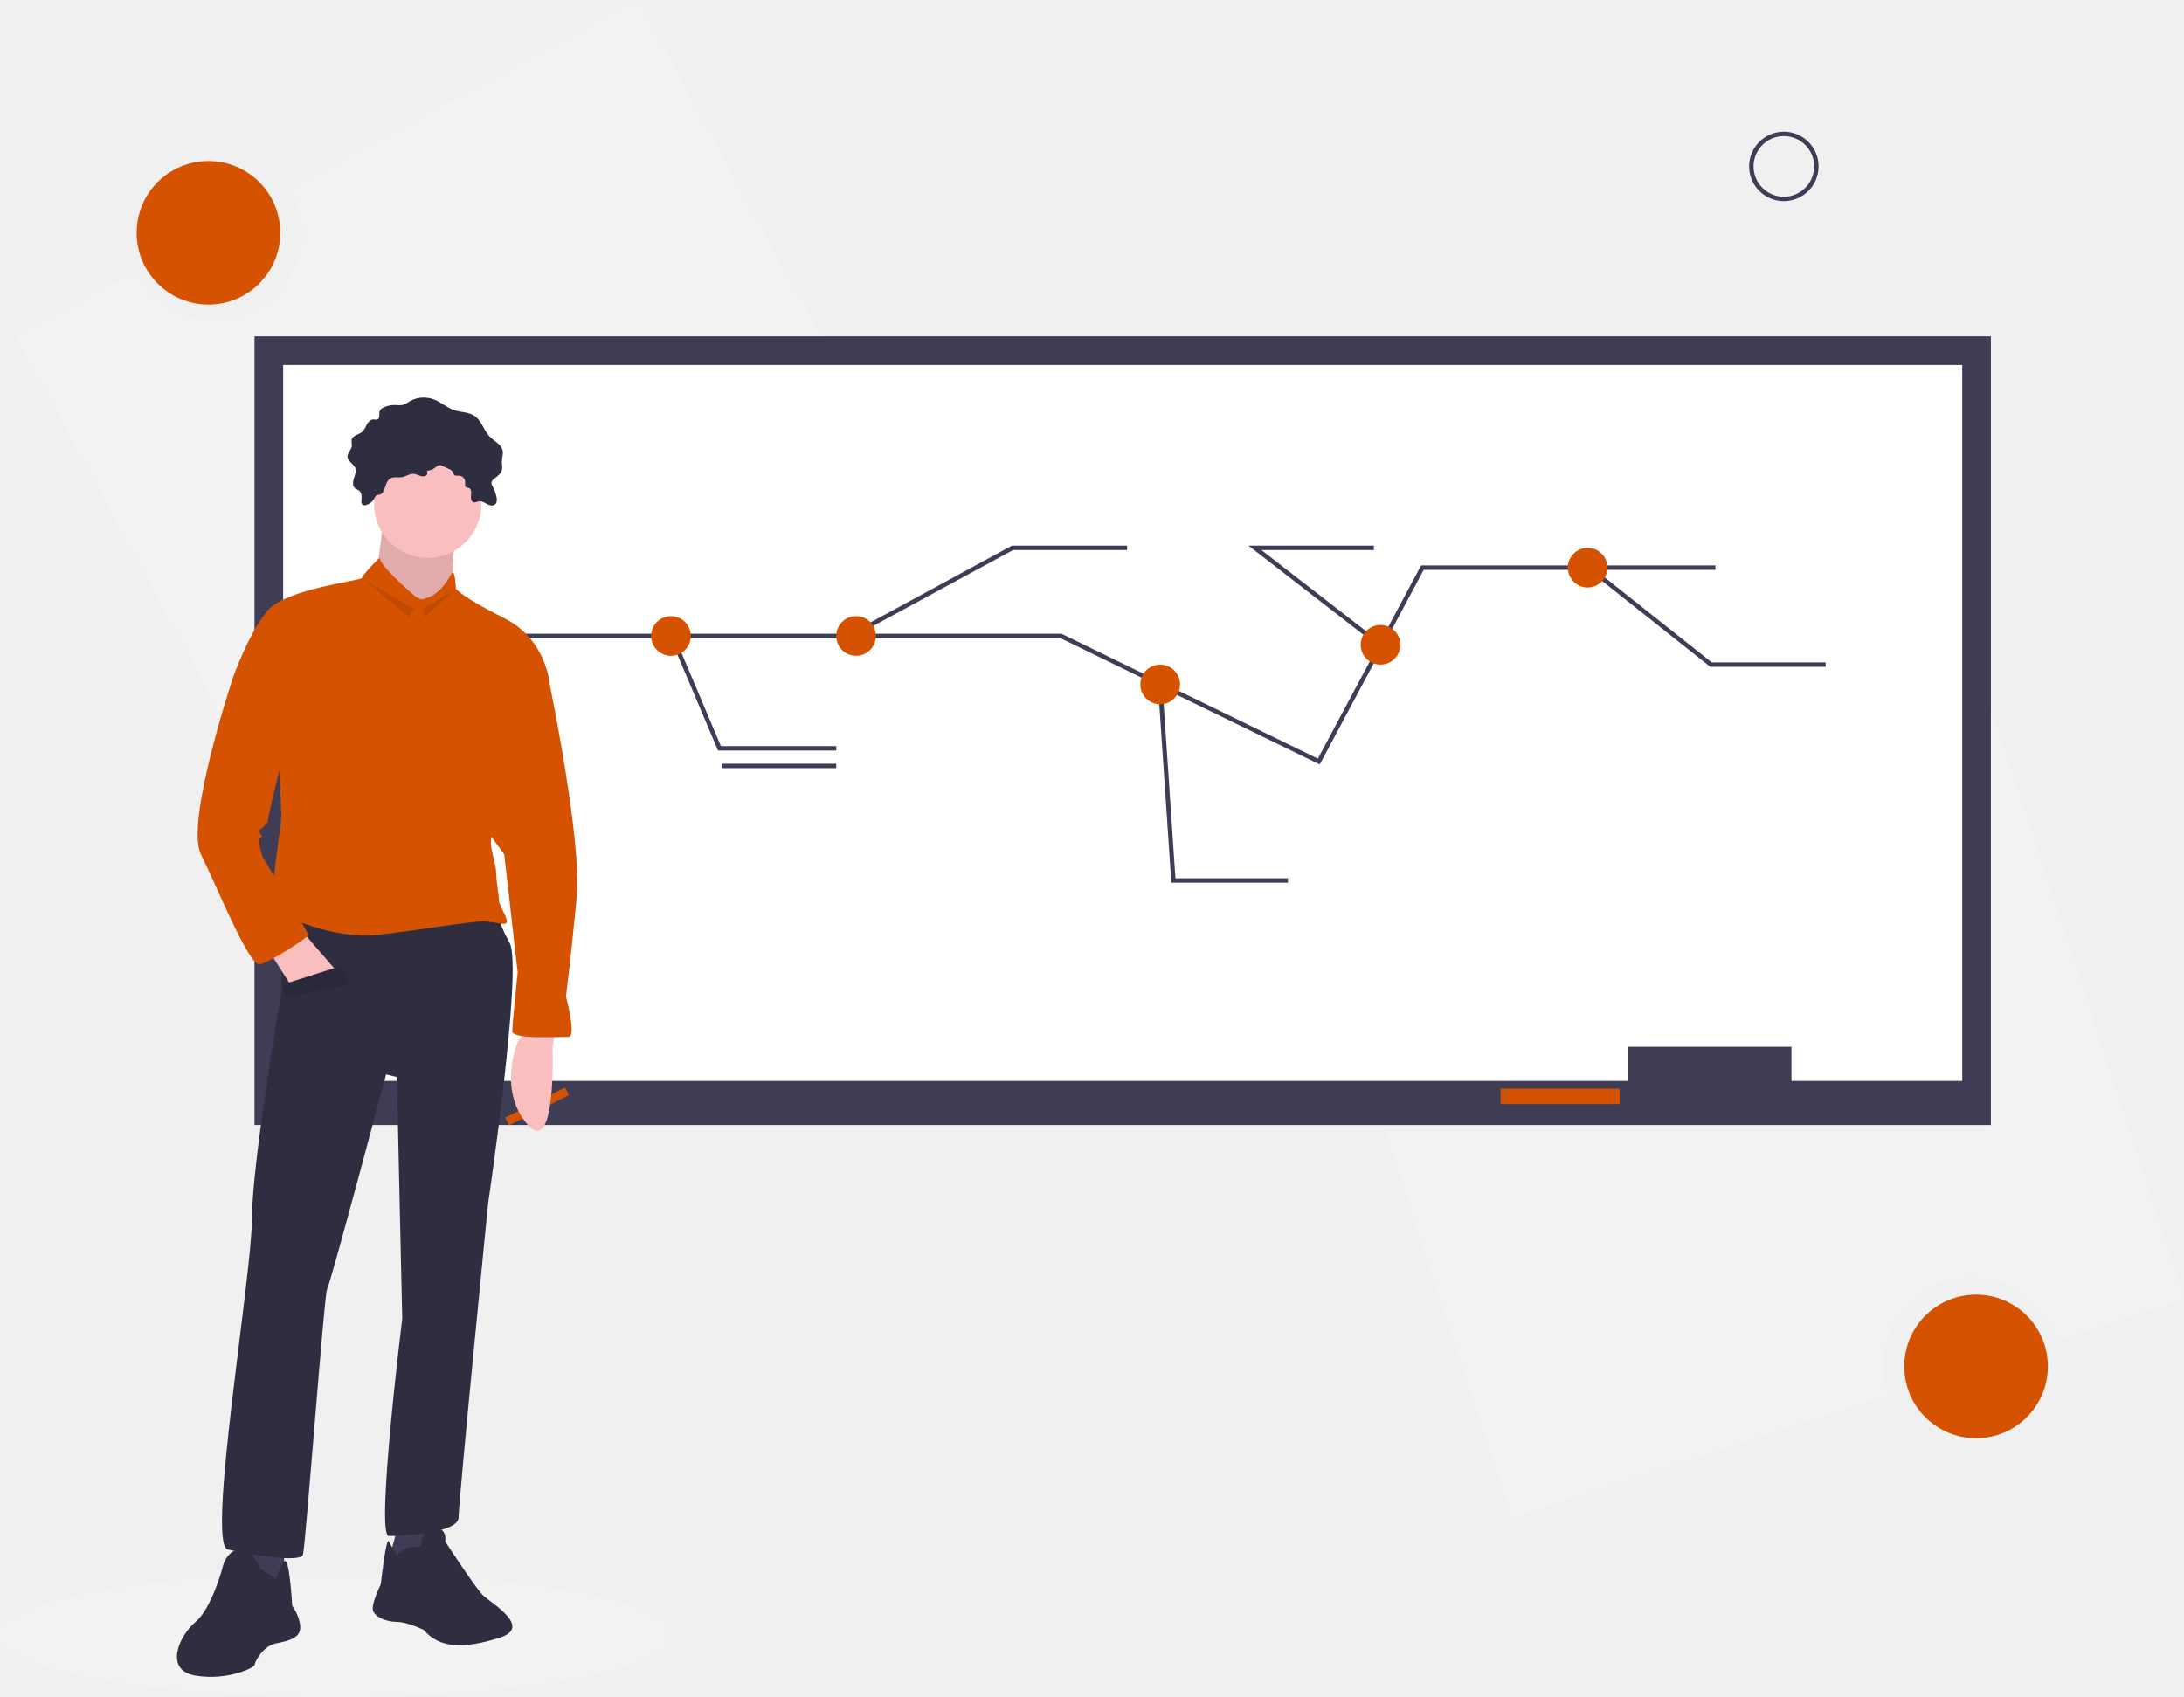
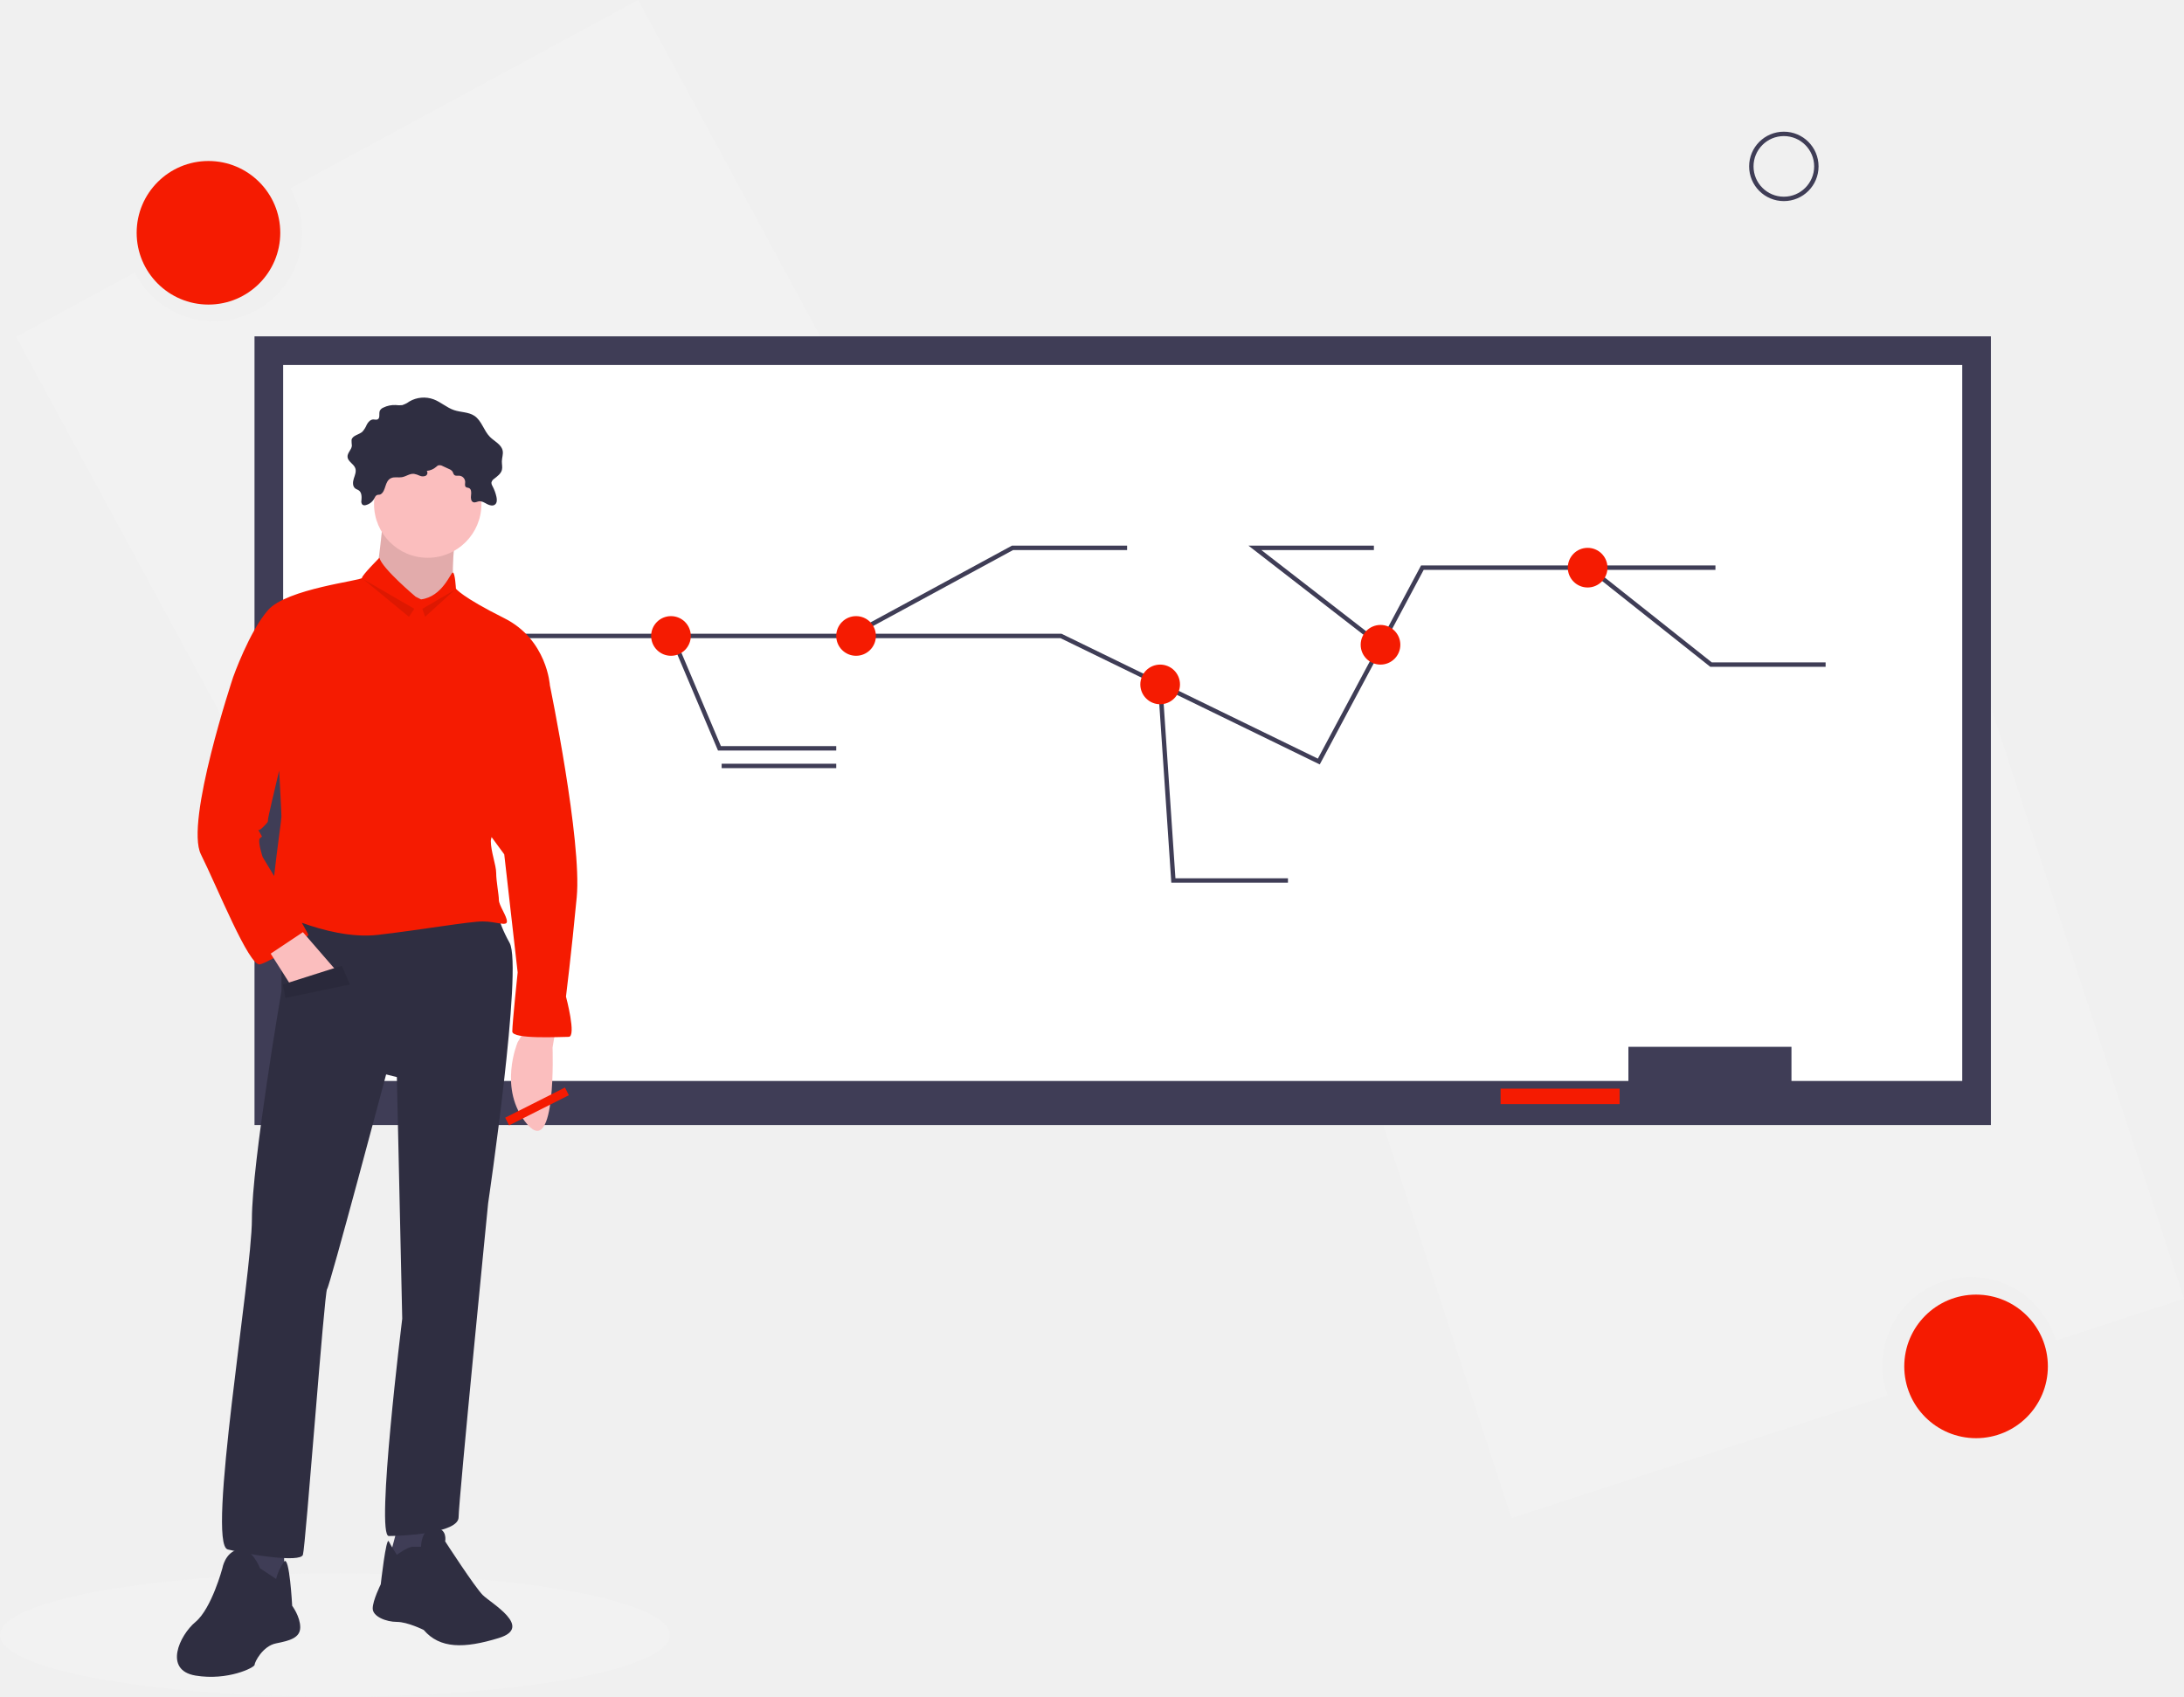
<svg xmlns="http://www.w3.org/2000/svg" id="e7b3b0c3-1e4f-480c-906c-c03021e90d10" data-name="Layer 1" width="991.14" height="770.178" viewBox="0 0 991.14 770.178" version="1.1">
  <defs id="defs101" />
  <path d="M394.011,64.911,236.158,150.413a40.156,40.156,0,1,1-70.587,38.234l-53.823,29.154L251.167,475.195,533.43,322.305Z" transform="translate(-104.4301 -64.91113)" fill="#f2f2f2" id="path4" />
-   <circle cx="94.604" cy="105.668" r="32.587" fill="#6c63ff" id="circle6" style="fill:#d55300;fill-opacity:1" />
  <path d="M790.385,753.975l170.672-55.671a40.156,40.156,0,1,1,76.319-24.894l58.194-18.982-90.777-278.297L699.608,475.679Z" transform="translate(-104.4301 -64.91113)" fill="#f2f2f2" id="path8" />
-   <circle cx="896.776" cy="620.244" r="32.587" fill="#6c63ff" id="circle10" style="fill:#d55300;fill-opacity:1" />
  <rect x="115.5" y="152.678" width="788" height="358" fill="#3f3d56" id="rect12" />
  <rect x="128.5" y="165.678" width="762" height="325" fill="#fff" id="rect14" />
  <rect x="739" y="475.178" width="74" height="25" fill="#3f3d56" id="rect16" />
-   <rect x="681" y="494.178" width="54" height="7" fill="#6c63ff" id="rect18" style="fill:#d55300;fill-opacity:1" />
  <polyline points="190.5 288.678 481.5 288.678 526.616 310.657 598.5 345.678 645.5 257.678 778.5 257.678" fill="none" stroke="#3f3d56" stroke-miterlimit="10" stroke-width="2" id="polyline20" />
  <polyline points="304.925 288.678 326.5 339.678 379.5 339.678" fill="none" stroke="#3f3d56" stroke-miterlimit="10" stroke-width="2" id="polyline22" />
  <polyline points="385.807 288.678 459.5 248.678 511.5 248.678" fill="none" stroke="#3f3d56" stroke-miterlimit="10" stroke-width="2" id="polyline24" />
-   <circle cx="304.5" cy="288.678" r="9" fill="#6c63ff" id="circle26" style="fill:#d55300;fill-opacity:1" />
-   <circle cx="388.5" cy="288.678" r="9" fill="#6c63ff" id="circle28" style="fill:#d55300;fill-opacity:1" />
  <polyline points="526.5 310.678 532.5 399.678 584.5 399.678" fill="none" stroke="#3f3d56" stroke-miterlimit="10" stroke-width="2" id="polyline30" />
  <polyline points="626.65 292.971 569.5 248.678 623.5 248.678" fill="none" stroke="#3f3d56" stroke-miterlimit="10" stroke-width="2" id="polyline32" />
  <polyline points="721.051 257.678 776.5 301.678 828.5 301.678" fill="none" stroke="#3f3d56" stroke-miterlimit="10" stroke-width="2" id="polyline34" />
-   <circle cx="526.5" cy="310.678" r="9" fill="#6c63ff" id="circle36" style="fill:#d55300;fill-opacity:1" />
-   <circle cx="720.5" cy="257.678" r="9" fill="#6c63ff" id="circle38" style="fill:#d55300;fill-opacity:1" />
-   <circle cx="626.5" cy="292.678" r="9" fill="#6c63ff" id="circle40" style="fill:#d55300;fill-opacity:1" />
  <line x1="327.5" y1="347.678" x2="379.5" y2="347.678" fill="none" stroke="#3f3d56" stroke-miterlimit="10" stroke-width="2" id="line42" />
  <path d="M615.93,322.589h0Z" transform="translate(-104.4301 -64.91113)" fill="none" stroke="#3f3d56" stroke-miterlimit="10" stroke-width="2" id="path44" />
  <path d="M727.93,321.589h0Z" transform="translate(-104.4301 -64.91113)" fill="none" stroke="#3f3d56" stroke-miterlimit="10" stroke-width="2" id="path46" />
  <path d="M727.93,329.589h0Z" transform="translate(-104.4301 -64.91113)" fill="none" stroke="#3f3d56" stroke-miterlimit="10" stroke-width="2" id="path48" />
  <path d="M932.93,374.589h0Z" transform="translate(-104.4301 -64.91113)" fill="none" stroke="#3f3d56" stroke-miterlimit="10" stroke-width="2" id="path50" />
  <path d="M913.93,382.589h0Z" transform="translate(-104.4301 -64.91113)" fill="none" stroke="#3f3d56" stroke-miterlimit="10" stroke-width="2" id="path52" />
  <path d="M688.93,472.589h0Z" transform="translate(-104.4301 -64.91113)" fill="none" stroke="#3f3d56" stroke-miterlimit="10" stroke-width="2" id="path54" />
  <circle cx="809.542" cy="75.53" r="14.756" fill="none" stroke="#3f3d56" stroke-miterlimit="10" stroke-width="2" id="circle56" />
  <ellipse cx="152" cy="742.178" rx="152" ry="28" fill="#f2f2f2" id="ellipse58" />
-   <polygon points="256.389 493.658 229.272 507.339 231.027 510.834 258.143 497.153 256.389 493.658" fill="#6c63ff" id="polygon60" style="fill:#d55300;fill-opacity:1" />
  <path d="M356.41,533.122l-1.218,7.309s1.827,50.557-11.573,34.72-4.264-37.156-4.264-37.156l3.655-6.091Z" transform="translate(-104.4301 -64.91113)" fill="#fbbebe" id="path62" />
  <path d="M278.443,299.221s-2.436,25.583-3.655,26.801,18.274,24.365,18.274,24.365l17.055-15.837s-1.218-23.146,2.436-28.019S278.443,299.221,278.443,299.221Z" transform="translate(-104.4301 -64.91113)" fill="#fbbebe" id="path64" />
  <path d="M278.443,299.221s-2.436,25.583-3.655,26.801,18.274,24.365,18.274,24.365l17.055-15.837s-1.218-23.146,2.436-28.019S278.443,299.221,278.443,299.221Z" transform="translate(-104.4301 -64.91113)" opacity="0.1" id="path66" />
  <polygon points="128.939 700.894 128.939 722.822 120.411 724.041 108.229 720.386 111.883 697.239 128.939 700.894" fill="#3f3d56" id="polygon68" />
  <path d="M222.405,776.769s-3.655-9.746-9.746-8.528-7.309,8.528-7.309,8.528-4.873,18.274-12.182,24.365-14.619,21.928,0,24.365,26.801-3.655,26.801-4.873,3.655-8.528,9.746-9.746,10.964-2.436,10.964-7.309-3.655-9.746-3.655-9.746-1.218-23.108-3.655-20.082a24.234,24.234,0,0,0-3.655,7.899Z" transform="translate(-104.4301 -64.91113)" fill="#2f2e41" id="path70" />
  <polygon points="181.323 689.93 176.45 708.203 188.632 710.64 194.723 704.549 195.941 688.712 181.323 689.93" fill="#3f3d56" id="polygon72" />
  <path d="M284.534,770.678s4.873-3.655,7.309-3.655h3.655s0-8.528,6.091-8.528,4.873,6.091,4.873,6.091,13.401,20.71,17.055,24.365,23.146,14.619,7.309,19.492-26.801,4.873-34.111-3.655c0,0-7.309-3.655-12.182-3.655s-10.964-2.436-10.964-6.091,3.655-10.964,3.655-10.964,2.436-21.928,3.655-19.492S284.534,770.678,284.534,770.678Z" transform="translate(-104.4301 -64.91113)" fill="#2f2e41" id="path74" />
  <path d="M232.15,474.647v40.202s-13.401,77.967-13.401,103.55-20.71,147.406-10.964,149.843,32.892,6.091,34.111,2.436,9.746-119.387,10.964-120.605,26.801-97.459,26.801-97.459l4.873,1.218,2.436,109.641s-12.182,98.677-6.091,98.677,31.674-1.218,31.674-8.528,13.401-142.533,13.401-142.533,15.837-107.205,9.746-118.169-6.091-17.055-6.091-17.055Z" transform="translate(-104.4301 -64.91113)" fill="#2f2e41" id="path76" />
  <circle cx="194.114" cy="228.828" r="24.365" fill="#fbbebe" id="circle78" />
-   <path d="M293.062,335.769s-15.228-12.791-16.446-17.664c0,0-7.919,7.919-7.919,9.137s-34.111,4.873-42.638,14.619-15.837,30.456-15.837,30.456l20.71,38.983s1.218,21.928,1.218,24.365-6.091,41.42-3.655,42.638,26.801,13.401,47.511,10.964,41.42-6.091,47.511-6.091,10.964,2.436,10.964,0-3.655-7.309-3.655-9.746-1.218-8.528-1.218-12.182-2.436-9.746-2.436-14.619,26.801-70.658,26.801-70.658-1.218-20.71-20.71-30.456-21.928-13.401-21.928-13.401-.38-7.309-1.408-7.309-4.683,10.964-14.429,12.182Z" transform="translate(-104.4301 -64.91113)" fill="#d0cde1" id="path80" style="fill:#d55300;fill-opacity:1" />
+   <path id="path80" style="fill:#f51b01;fill-opacity:1" d="m 172.186,253.193 c 0,0 -7.918,7.918 -7.918,9.137 0,1.218 -34.111,4.873 -42.639,14.619 -8.528,9.746 -15.836,30.455 -15.836,30.455 0,0 -21.928,65.785 -14.619,80.404 7.309,14.619 21.928,51.166 26.801,49.947 4.873,-1.218 21.928,-12.182 21.928,-13.4 0,-0.284 -1.195,-2.467 -2.926,-5.484 9.472,3.418 22.633,6.892 34.6,5.484 20.71,-2.436 41.421,-6.092 47.512,-6.092 6.091,0 10.965,2.436 10.965,0 0,-2.436 -3.656,-7.31 -3.656,-9.746 0,-2.436 -1.217,-8.527 -1.217,-12.182 0,-3.655 -2.438,-9.746 -2.438,-14.619 0,-0.32 0.129,-0.933 0.346,-1.744 l 5.746,7.836 6.092,53.602 c 0,0 -2.438,23.146 -2.438,26.801 0,3.655 21.929,2.438 25.584,2.438 3.655,0 -1.219,-18.273 -1.219,-18.273 0,0 2.437,-19.493 4.873,-45.076 2.436,-25.583 -12.184,-96.24 -12.184,-96.24 0,0 -1.217,-20.709 -20.709,-30.455 -19.492,-9.746 -21.928,-13.4 -21.928,-13.4 0,0 -0.38,-7.311 -1.408,-7.311 -1.028,0 -4.684,10.965 -14.43,12.184 l -2.436,-1.219 c 0,0 -15.229,-12.791 -16.447,-17.664 z m -45.5,96.586 c 0.265,4.809 1.035,18.903 1.035,20.973 0,1.428 -2.071,15.349 -3.312,26.924 -2.878,-4.78 -5.215,-8.65 -5.215,-8.65 0,0 -2.437,-7.309 -1.219,-8.527 1.218,-1.218 1.218,9.2e-4 0,-2.436 -1.218,-2.436 -1.218,-0.001 1.219,-2.438 2.436,-2.436 2.436,-2.436 2.436,-3.654 0,-0.843 2.9,-13.127 5.057,-22.191 z M 256.389,493.658 l -27.117,13.681 1.755,3.495 27.116,-13.681 z M 635.5,292.678 a 9,9 0 0 1 -9,9 9,9 0 0 1 -9,-9 9,9 0 0 1 9,-9 9,9 0 0 1 9,9 z m 94,-35 a 9,9 0 0 1 -9,9 9,9 0 0 1 -9,-9 9,9 0 0 1 9,-9 9,9 0 0 1 9,9 z m -194,53 a 9,9 0 0 1 -9,9 9,9 0 0 1 -9,-9 9,9 0 0 1 9,-9 9,9 0 0 1 9,9 z m -138,-22 a 9,9 0 0 1 -9,9 9,9 0 0 1 -9,-9 9,9 0 0 1 9,-9 9,9 0 0 1 9,9 z m -84,0 a 9,9 0 0 1 -9,9 9,9 0 0 1 -9,-9 9,9 0 0 1 9,-9 9,9 0 0 1 9,9 z m 367.5,205.5 h 54 v 7 h -54 z m 248.363,126.066 a 32.587,32.587 0 0 1 -32.587,32.587 32.587,32.587 0 0 1 -32.587,-32.587 32.587,32.587 0 0 1 32.587,-32.587 32.587,32.587 0 0 1 32.587,32.587 z M 127.191,105.668 a 32.587,32.587 0 0 1 -32.587,32.587 32.587,32.587 0 0 1 -32.587,-32.587 32.587,32.587 0 0 1 32.587,-32.587 32.587,32.587 0 0 1 32.587,32.587 z" />
  <polygon points="122.847 432.883 131.375 446.283 153.303 441.41 137.466 423.137 122.847 432.883" fill="#fbbebe" id="polygon82" />
-   <path d="M346.664,366.224l7.309,9.746s14.619,70.658,12.182,96.24-4.873,45.075-4.873,45.075,4.873,18.274,1.218,18.274-25.583,1.218-25.583-2.436S339.355,506.321,339.355,506.321L333.264,452.719l-13.401-18.274Z" transform="translate(-104.4301 -64.91113)" fill="#d0cde1" id="path84" style="fill:#d55300;fill-opacity:1" />
  <path d="M281.995,281.911c1.494-.633,3.22-.119,4.82-.39,1.878-.317,3.559-1.709,5.455-1.533a10.484,10.484,0,0,1,2.597.843,3.391,3.391,0,0,0,2.661.095,1.512,1.512,0,0,0,.579-2.271,7.52,7.52,0,0,0,4.327-1.863,3.23,3.23,0,0,1,.826-.62,2.696,2.696,0,0,1,2.122.331l2.788,1.285a3.526,3.526,0,0,1,1.593,1.14c.332.517.396,1.212.866,1.608.599.505,1.495.258,2.277.307a2.912,2.912,0,0,1,2.63,2.84c-.011.818-.309,1.822.338,2.322.375.29.908.244,1.348.422,1.139.463,1.144,2.049.976,3.267s-.085,2.825,1.086,3.2c.825.264,1.667-.299,2.524-.424,1.293-.189,2.488.619,3.639,1.238s2.679,1.036,3.676.192c.928-.785.868-2.221.613-3.41a18.79,18.79,0,0,0-1.787-4.887,3.102,3.102,0,0,1-.518-1.521,2.754,2.754,0,0,1,1.278-1.86c1.41-1.115,3.032-2.237,3.488-3.975.335-1.276-.042-2.621-.013-3.94.035-1.605.673-3.202.374-4.779-.542-2.858-3.723-4.234-5.777-6.294-2.822-2.832-3.738-7.361-7.067-9.573-2.664-1.769-6.148-1.558-9.182-2.571-3.332-1.112-6.015-3.667-9.302-4.907a12.963,12.963,0,0,0-11.019.966,11.028,11.028,0,0,1-3.239,1.655,11.647,11.647,0,0,1-2.949-.034,11.381,11.381,0,0,0-5.623,1.16,3.144,3.144,0,0,0-1.575,1.382c-.589,1.307.266,3.35-1.024,3.975-.601.291-1.312.012-1.98.027-1.299.029-2.299,1.159-2.917,2.302a11.033,11.033,0,0,1-2.044,3.29c-1.588,1.391-4.474,1.621-4.889,3.691a20.124,20.124,0,0,0,.149,2.622c-.12,1.835-2.083,3.229-1.981,5.064.118,2.117,2.808,3.152,3.527,5.147.548,1.519-.173,3.161-.669,4.698s-.645,3.506.635,4.49c.502.386,1.148.544,1.66.916,1.325.964,1.308,2.908,1.161,4.54a2.135,2.135,0,0,0,.481,1.944,1.799,1.799,0,0,0,1.472.177,6.01,6.01,0,0,0,3.804-2.862c.427-.705.512-1.327,1.288-1.702.526-.254,1.165-.027,1.7-.357C279.746,287.709,278.869,283.236,281.995,281.911Z" transform="translate(-104.4301 -64.91113)" fill="#2f2e41" id="path86" />
-   <path d="M213.877,368.661l-3.655,3.655S188.294,438.1,195.603,452.719s21.928,51.166,26.801,49.948,21.928-12.182,21.928-13.401-20.71-35.329-20.71-35.329-2.436-7.309-1.218-8.528,1.218,0,0-2.436-1.218,0,1.218-2.436,2.436-2.436,2.436-3.655,7.309-31.674,7.309-31.674Z" transform="translate(-104.4301 -64.91113)" fill="#d0cde1" id="path88" style="fill:#d55300;fill-opacity:1" />
  <polygon points="128.329 446.892 155.131 438.365 158.785 446.892 129.548 452.983 128.329 446.892" fill="#2f2e41" id="polygon90" />
  <polygon points="128.329 446.892 155.131 438.365 158.785 446.892 129.548 452.983 128.329 446.892" opacity="0.1" id="polygon92" />
  <polygon points="164.876 262.939 185.586 279.994 188.023 276.339 164.876 262.939" opacity="0.1" id="polygon94" />
  <polygon points="206.296 267.812 191.678 276.339 192.896 279.994 206.296 267.812" opacity="0.1" id="polygon96" />
</svg>
